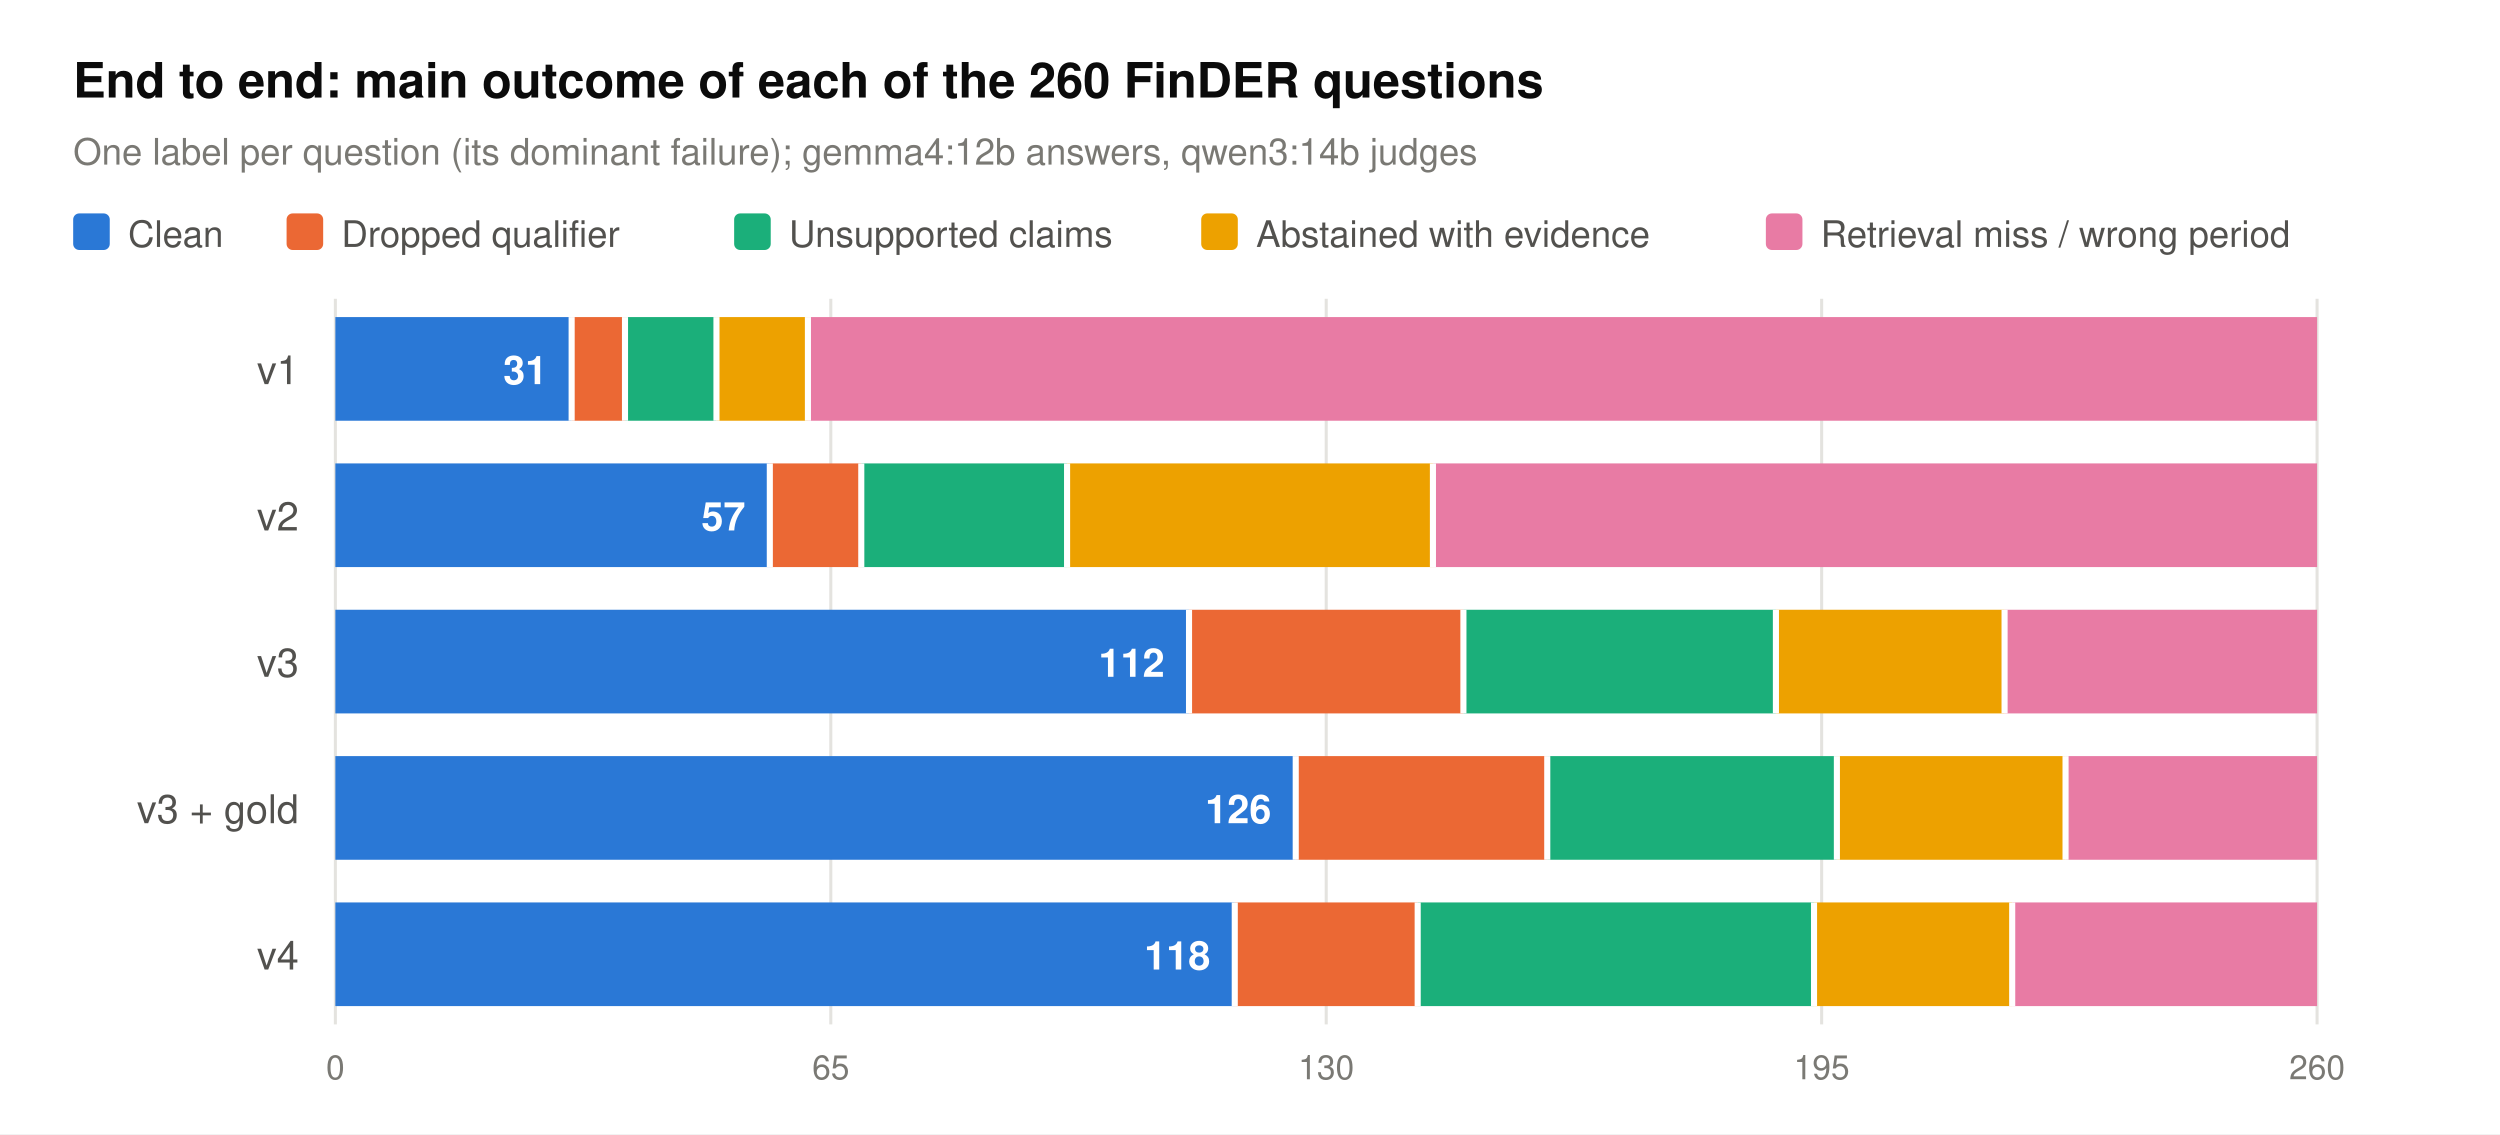
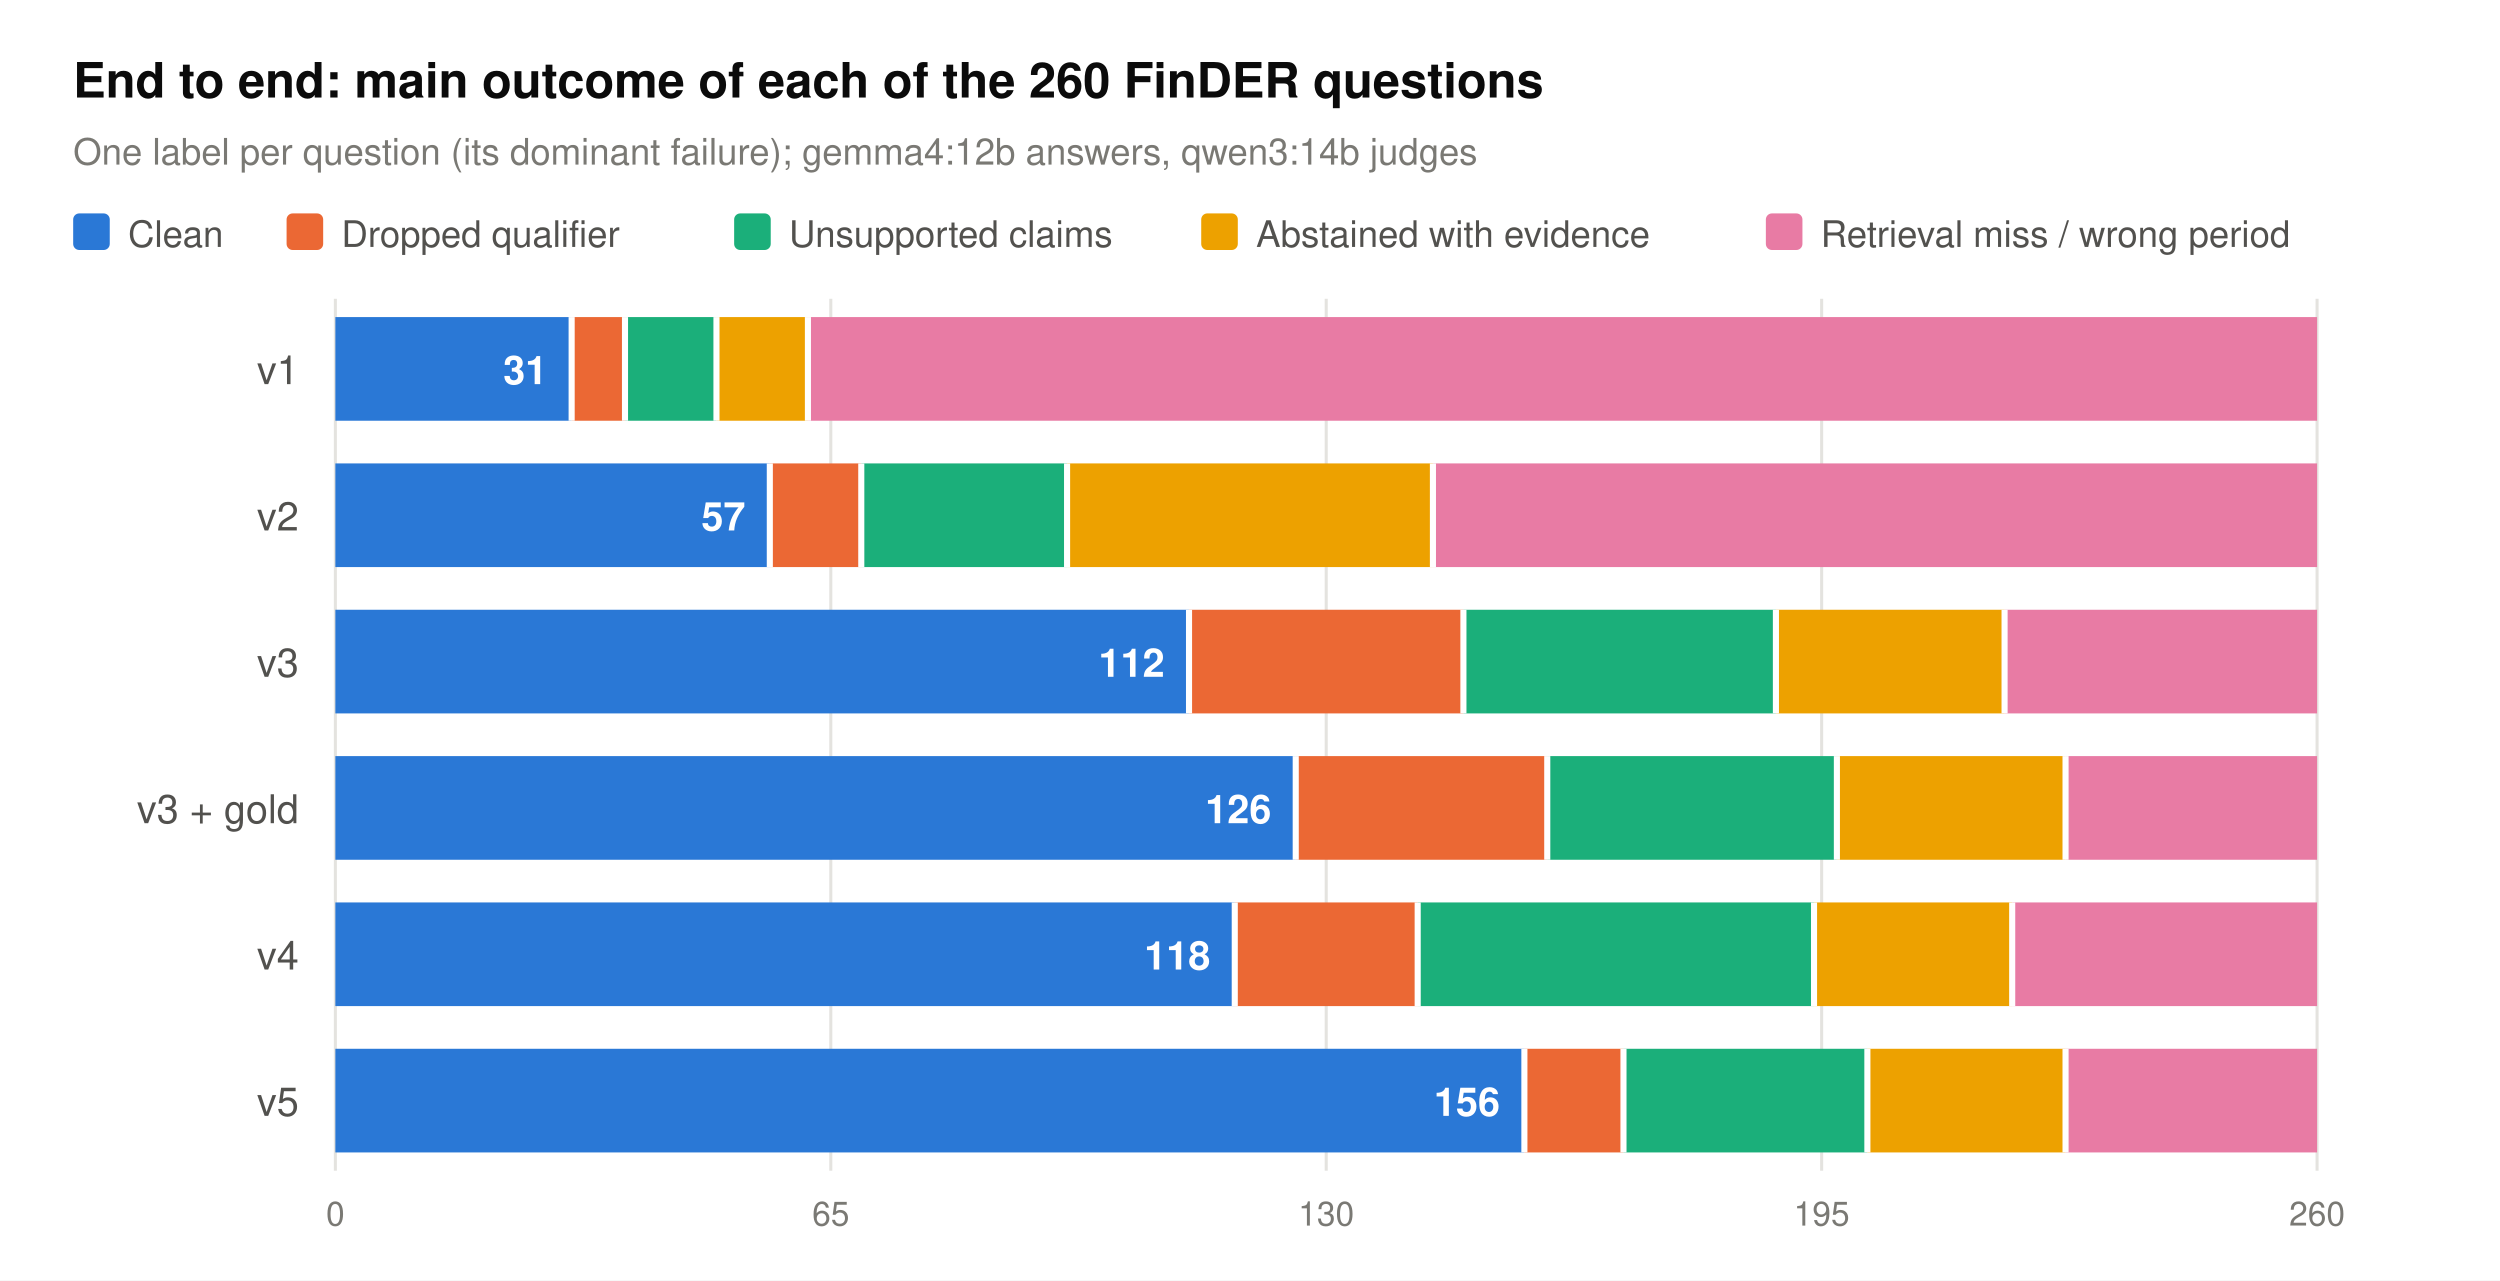
- <svg xmlns="http://www.w3.org/2000/svg" viewBox="0 0 820 372" width="820" height="372" role="img" aria-labelledby="t d">
+ <svg xmlns="http://www.w3.org/2000/svg" viewBox="0 0 820 420" width="820" height="420" role="img" aria-labelledby="t d">
  <style>
svg { font-family: -apple-system, BlinkMacSystemFont, "Segoe UI", Helvetica, Arial, sans-serif; }
.bg { fill: #ffffff; } .t1 { fill: #0b0b0b; } .t2 { fill: #52514e; } .t3 { fill: #7a7974; }
.grid { stroke: #e4e3df; stroke-width: 1; } .axis { stroke: #b9b8b2; stroke-width: 1; }
.gap { stroke: #ffffff; stroke-width: 2; }
.s0 { fill: #2a78d6; } .s1 { fill: #eb6834; } .s2 { fill: #1baf7a; } .s3 { fill: #eda100; } .s4 { fill: #e87ba4; } .mut { fill: #b9b8b2; }
@media (prefers-color-scheme: dark) {
  .bg { fill: #0d1117; } .t1 { fill: #f0efec; } .t2 { fill: #c3c2b7; } .t3 { fill: #9a998f; }
  .grid { stroke: #2a2a28; } .axis { stroke: #5c5b57; } .gap { stroke: #0d1117; }
  .s0 { fill: #3987e5; } .s1 { fill: #d95926; } .s2 { fill: #199e70; } .s3 { fill: #c98500; } .s4 { fill: #d55181; } .mut { fill: #5c5b57; }
}
</style>
-   <rect class="bg" width="820" height="372" />
+   <rect class="bg" width="820" height="420" />
  <text x="24.0" y="32.0" class="t1" font-size="16" text-anchor="start" font-weight="600">End to end: main outcome of each of the 260 FinDER questions</text>
  <text x="24.0" y="54.0" class="t3" font-size="12" text-anchor="start" font-weight="normal">One label per question (its dominant failure); gemma4:12b answers, qwen3:14b judges</text>
  <rect x="24.0" y="70.0" width="12.0" height="12.0" rx="2" class="s0" />
  <text x="42.0" y="81.0" class="t2" font-size="12" text-anchor="start" font-weight="normal">Clean</text>
  <rect x="94.0" y="70.0" width="12.0" height="12.0" rx="2" class="s1" />
  <text x="112.0" y="81.0" class="t2" font-size="12" text-anchor="start" font-weight="normal">Dropped qualifier</text>
  <rect x="240.8" y="70.0" width="12.0" height="12.0" rx="2" class="s2" />
  <text x="258.8" y="81.0" class="t2" font-size="12" text-anchor="start" font-weight="normal">Unsupported claims</text>
  <rect x="394.0" y="70.0" width="12.0" height="12.0" rx="2" class="s3" />
  <text x="412.0" y="81.0" class="t2" font-size="12" text-anchor="start" font-weight="normal">Abstained with evidence</text>
  <rect x="579.2" y="70.0" width="12.0" height="12.0" rx="2" class="s4" />
  <text x="597.2" y="81.0" class="t2" font-size="12" text-anchor="start" font-weight="normal">Retrieval miss / wrong period</text>
-   <line x1="110.0" y1="98.0" x2="110.0" y2="336.0" class="grid" />
-   <text x="110.0" y="354.0" class="t3" font-size="11" text-anchor="middle" font-weight="normal">0</text>
-   <line x1="272.5" y1="98.0" x2="272.5" y2="336.0" class="grid" />
-   <text x="272.5" y="354.0" class="t3" font-size="11" text-anchor="middle" font-weight="normal">65</text>
-   <line x1="435.0" y1="98.0" x2="435.0" y2="336.0" class="grid" />
-   <text x="435.0" y="354.0" class="t3" font-size="11" text-anchor="middle" font-weight="normal">130</text>
-   <line x1="597.5" y1="98.0" x2="597.5" y2="336.0" class="grid" />
-   <text x="597.5" y="354.0" class="t3" font-size="11" text-anchor="middle" font-weight="normal">195</text>
-   <line x1="760.0" y1="98.0" x2="760.0" y2="336.0" class="grid" />
-   <text x="760.0" y="354.0" class="t3" font-size="11" text-anchor="middle" font-weight="normal">260</text>
+   <line x1="110.0" y1="98.0" x2="110.0" y2="384.0" class="grid" />
+   <text x="110.0" y="402.0" class="t3" font-size="11" text-anchor="middle" font-weight="normal">0</text>
+   <line x1="272.5" y1="98.0" x2="272.5" y2="384.0" class="grid" />
+   <text x="272.5" y="402.0" class="t3" font-size="11" text-anchor="middle" font-weight="normal">65</text>
+   <line x1="435.0" y1="98.0" x2="435.0" y2="384.0" class="grid" />
+   <text x="435.0" y="402.0" class="t3" font-size="11" text-anchor="middle" font-weight="normal">130</text>
+   <line x1="597.5" y1="98.0" x2="597.5" y2="384.0" class="grid" />
+   <text x="597.5" y="402.0" class="t3" font-size="11" text-anchor="middle" font-weight="normal">195</text>
+   <line x1="760.0" y1="98.0" x2="760.0" y2="384.0" class="grid" />
+   <text x="760.0" y="402.0" class="t3" font-size="11" text-anchor="middle" font-weight="normal">260</text>
  <text x="98.0" y="126.0" class="t2" font-size="13" text-anchor="end" font-weight="normal">v1</text>
  <rect x="110.0" y="104.0" width="77.5" height="34.0" rx="0" class="s0" />
  <text x="179.5" y="126.0" class="bg" font-size="13" text-anchor="end" font-weight="600">31</text>
  <rect x="187.5" y="104.0" width="17.5" height="34.0" rx="0" class="s1" />
  <line x1="187.5" y1="104.0" x2="187.5" y2="138.0" class="gap" />
  <rect x="205.0" y="104.0" width="30.0" height="34.0" rx="0" class="s2" />
  <line x1="205.0" y1="104.0" x2="205.0" y2="138.0" class="gap" />
  <rect x="235.0" y="104.0" width="30.0" height="34.0" rx="0" class="s3" />
  <line x1="235.0" y1="104.0" x2="235.0" y2="138.0" class="gap" />
  <rect x="265.0" y="104.0" width="495.0" height="34.0" rx="0" class="s4" />
  <line x1="265.0" y1="104.0" x2="265.0" y2="138.0" class="gap" />
  <text x="98.0" y="174.0" class="t2" font-size="13" text-anchor="end" font-weight="normal">v2</text>
  <rect x="110.0" y="152.0" width="142.5" height="34.0" rx="0" class="s0" />
  <text x="244.5" y="174.0" class="bg" font-size="13" text-anchor="end" font-weight="600">57</text>
  <rect x="252.5" y="152.0" width="30.0" height="34.0" rx="0" class="s1" />
  <line x1="252.5" y1="152.0" x2="252.5" y2="186.0" class="gap" />
  <rect x="282.5" y="152.0" width="67.5" height="34.0" rx="0" class="s2" />
  <line x1="282.5" y1="152.0" x2="282.5" y2="186.0" class="gap" />
  <rect x="350.0" y="152.0" width="120.0" height="34.0" rx="0" class="s3" />
  <line x1="350.0" y1="152.0" x2="350.0" y2="186.0" class="gap" />
  <rect x="470.0" y="152.0" width="290.0" height="34.0" rx="0" class="s4" />
  <line x1="470.0" y1="152.0" x2="470.0" y2="186.0" class="gap" />
  <text x="98.0" y="222.0" class="t2" font-size="13" text-anchor="end" font-weight="normal">v3</text>
  <rect x="110.0" y="200.0" width="280.0" height="34.0" rx="0" class="s0" />
  <text x="382.0" y="222.0" class="bg" font-size="13" text-anchor="end" font-weight="600">112</text>
  <rect x="390.0" y="200.0" width="90.0" height="34.0" rx="0" class="s1" />
  <line x1="390.0" y1="200.0" x2="390.0" y2="234.0" class="gap" />
  <rect x="480.0" y="200.0" width="102.5" height="34.0" rx="0" class="s2" />
  <line x1="480.0" y1="200.0" x2="480.0" y2="234.0" class="gap" />
  <rect x="582.5" y="200.0" width="75.0" height="34.0" rx="0" class="s3" />
  <line x1="582.5" y1="200.0" x2="582.5" y2="234.0" class="gap" />
  <rect x="657.5" y="200.0" width="102.5" height="34.0" rx="0" class="s4" />
  <line x1="657.5" y1="200.0" x2="657.5" y2="234.0" class="gap" />
  <text x="98.0" y="270.0" class="t2" font-size="13" text-anchor="end" font-weight="normal">v3 + gold</text>
  <rect x="110.0" y="248.0" width="315.0" height="34.0" rx="0" class="s0" />
  <text x="417.0" y="270.0" class="bg" font-size="13" text-anchor="end" font-weight="600">126</text>
  <rect x="425.0" y="248.0" width="82.5" height="34.0" rx="0" class="s1" />
  <line x1="425.0" y1="248.0" x2="425.0" y2="282.0" class="gap" />
  <rect x="507.5" y="248.0" width="95.0" height="34.0" rx="0" class="s2" />
  <line x1="507.5" y1="248.0" x2="507.5" y2="282.0" class="gap" />
  <rect x="602.5" y="248.0" width="75.0" height="34.0" rx="0" class="s3" />
  <line x1="602.5" y1="248.0" x2="602.5" y2="282.0" class="gap" />
  <rect x="677.5" y="248.0" width="82.5" height="34.0" rx="0" class="s4" />
  <line x1="677.5" y1="248.0" x2="677.5" y2="282.0" class="gap" />
  <text x="98.0" y="318.0" class="t2" font-size="13" text-anchor="end" font-weight="normal">v4</text>
  <rect x="110.0" y="296.0" width="295.0" height="34.0" rx="0" class="s0" />
  <text x="397.0" y="318.0" class="bg" font-size="13" text-anchor="end" font-weight="600">118</text>
  <rect x="405.0" y="296.0" width="60.0" height="34.0" rx="0" class="s1" />
  <line x1="405.0" y1="296.0" x2="405.0" y2="330.0" class="gap" />
  <rect x="465.0" y="296.0" width="130.0" height="34.0" rx="0" class="s2" />
  <line x1="465.0" y1="296.0" x2="465.0" y2="330.0" class="gap" />
  <rect x="595.0" y="296.0" width="65.0" height="34.0" rx="0" class="s3" />
  <line x1="595.0" y1="296.0" x2="595.0" y2="330.0" class="gap" />
  <rect x="660.0" y="296.0" width="100.0" height="34.0" rx="0" class="s4" />
  <line x1="660.0" y1="296.0" x2="660.0" y2="330.0" class="gap" />
+   <text x="98.0" y="366.0" class="t2" font-size="13" text-anchor="end" font-weight="normal">v5</text>
+   <rect x="110.0" y="344.0" width="390.0" height="34.0" rx="0" class="s0" />
+   <text x="492.0" y="366.0" class="bg" font-size="13" text-anchor="end" font-weight="600">156</text>
+   <rect x="500.0" y="344.0" width="32.5" height="34.0" rx="0" class="s1" />
+   <line x1="500.0" y1="344.0" x2="500.0" y2="378.0" class="gap" />
+   <rect x="532.5" y="344.0" width="80.0" height="34.0" rx="0" class="s2" />
+   <line x1="532.5" y1="344.0" x2="532.5" y2="378.0" class="gap" />
+   <rect x="612.5" y="344.0" width="65.0" height="34.0" rx="0" class="s3" />
+   <line x1="612.5" y1="344.0" x2="612.5" y2="378.0" class="gap" />
+   <rect x="677.5" y="344.0" width="82.5" height="34.0" rx="0" class="s4" />
+   <line x1="677.5" y1="344.0" x2="677.5" y2="378.0" class="gap" />
</svg>
